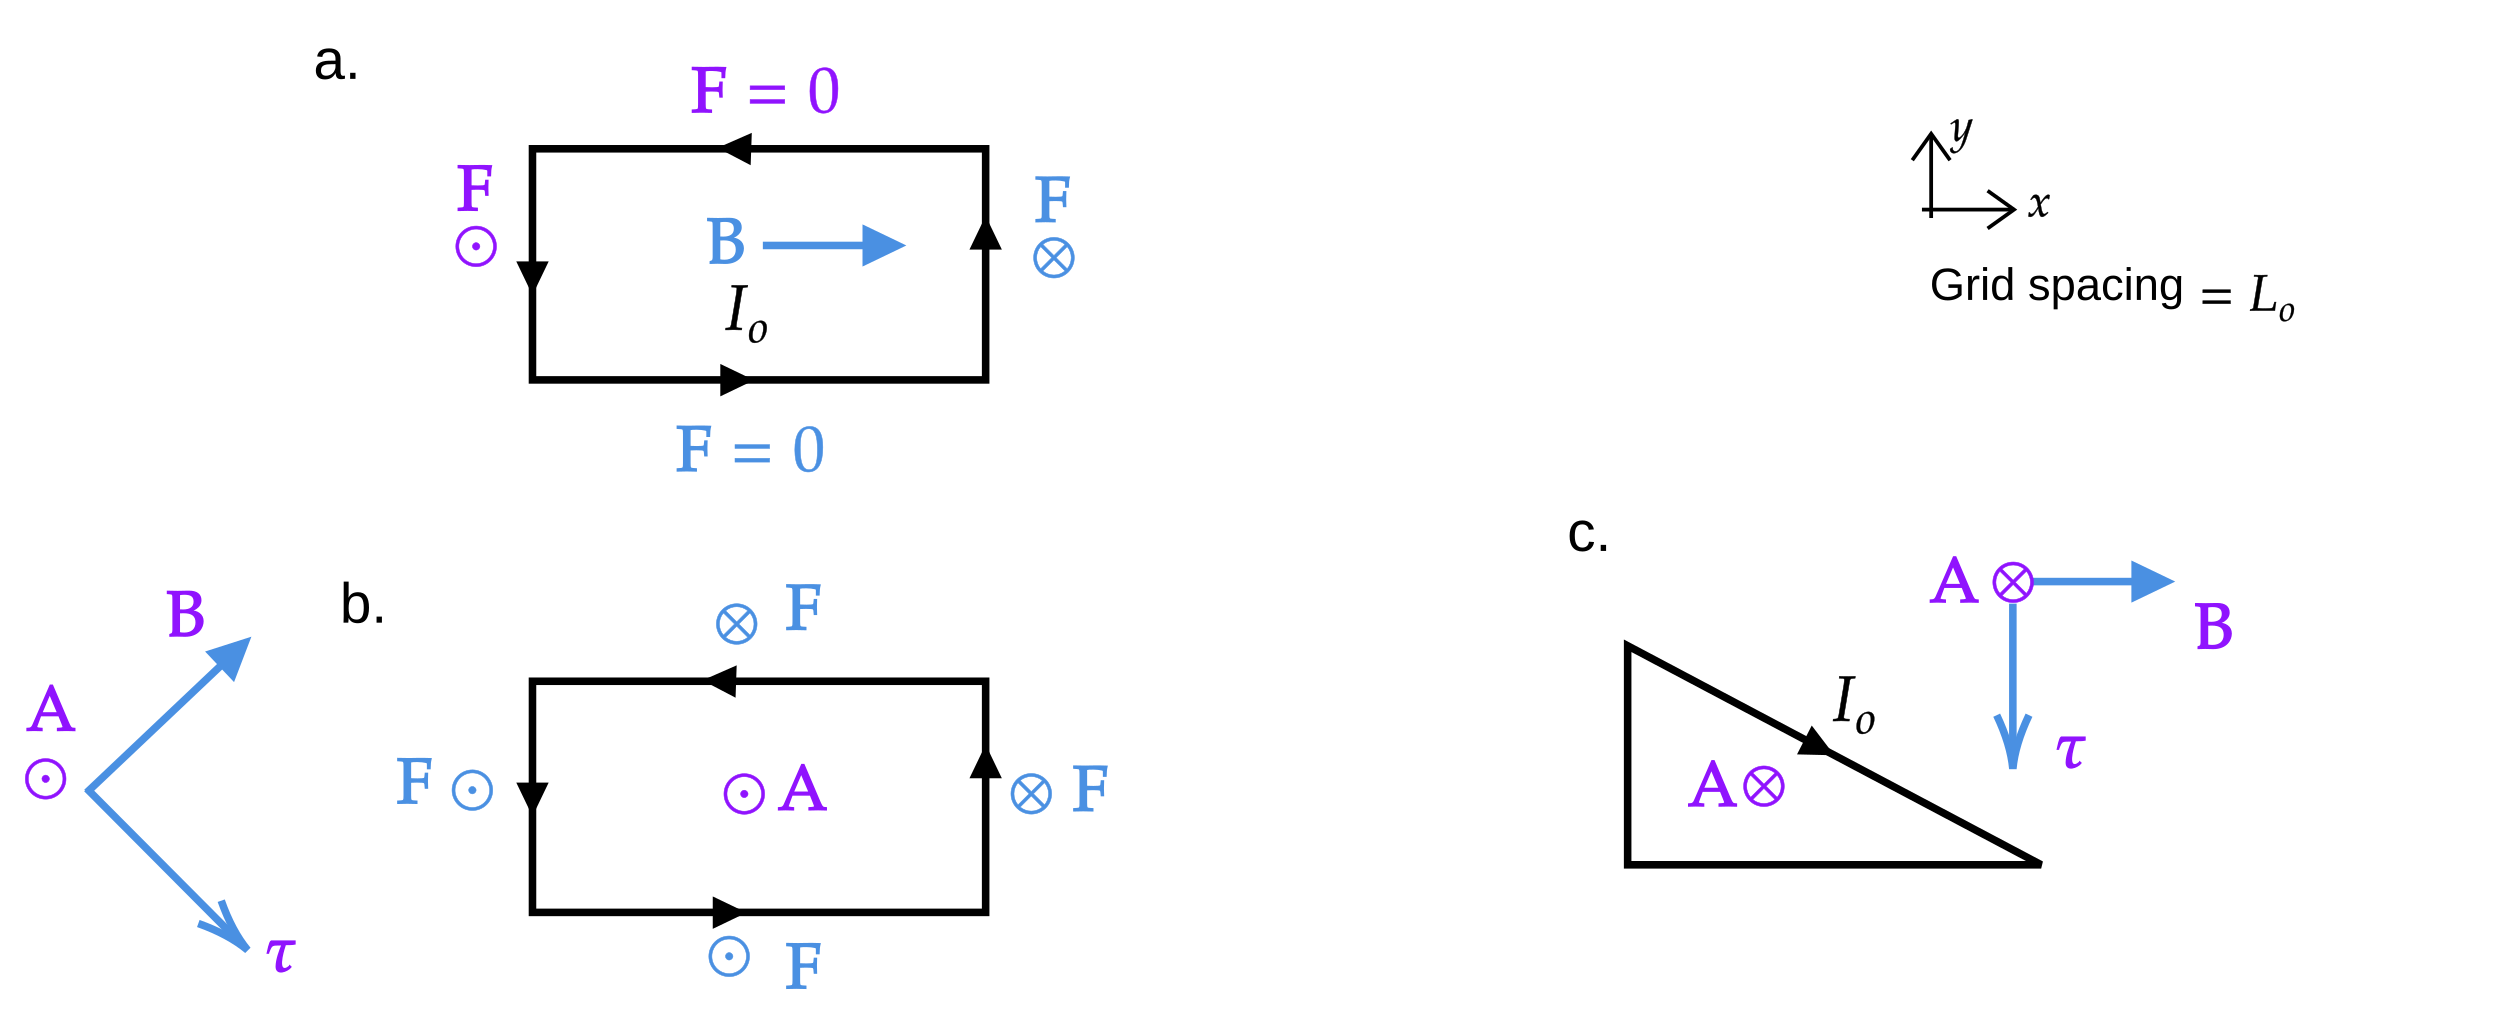
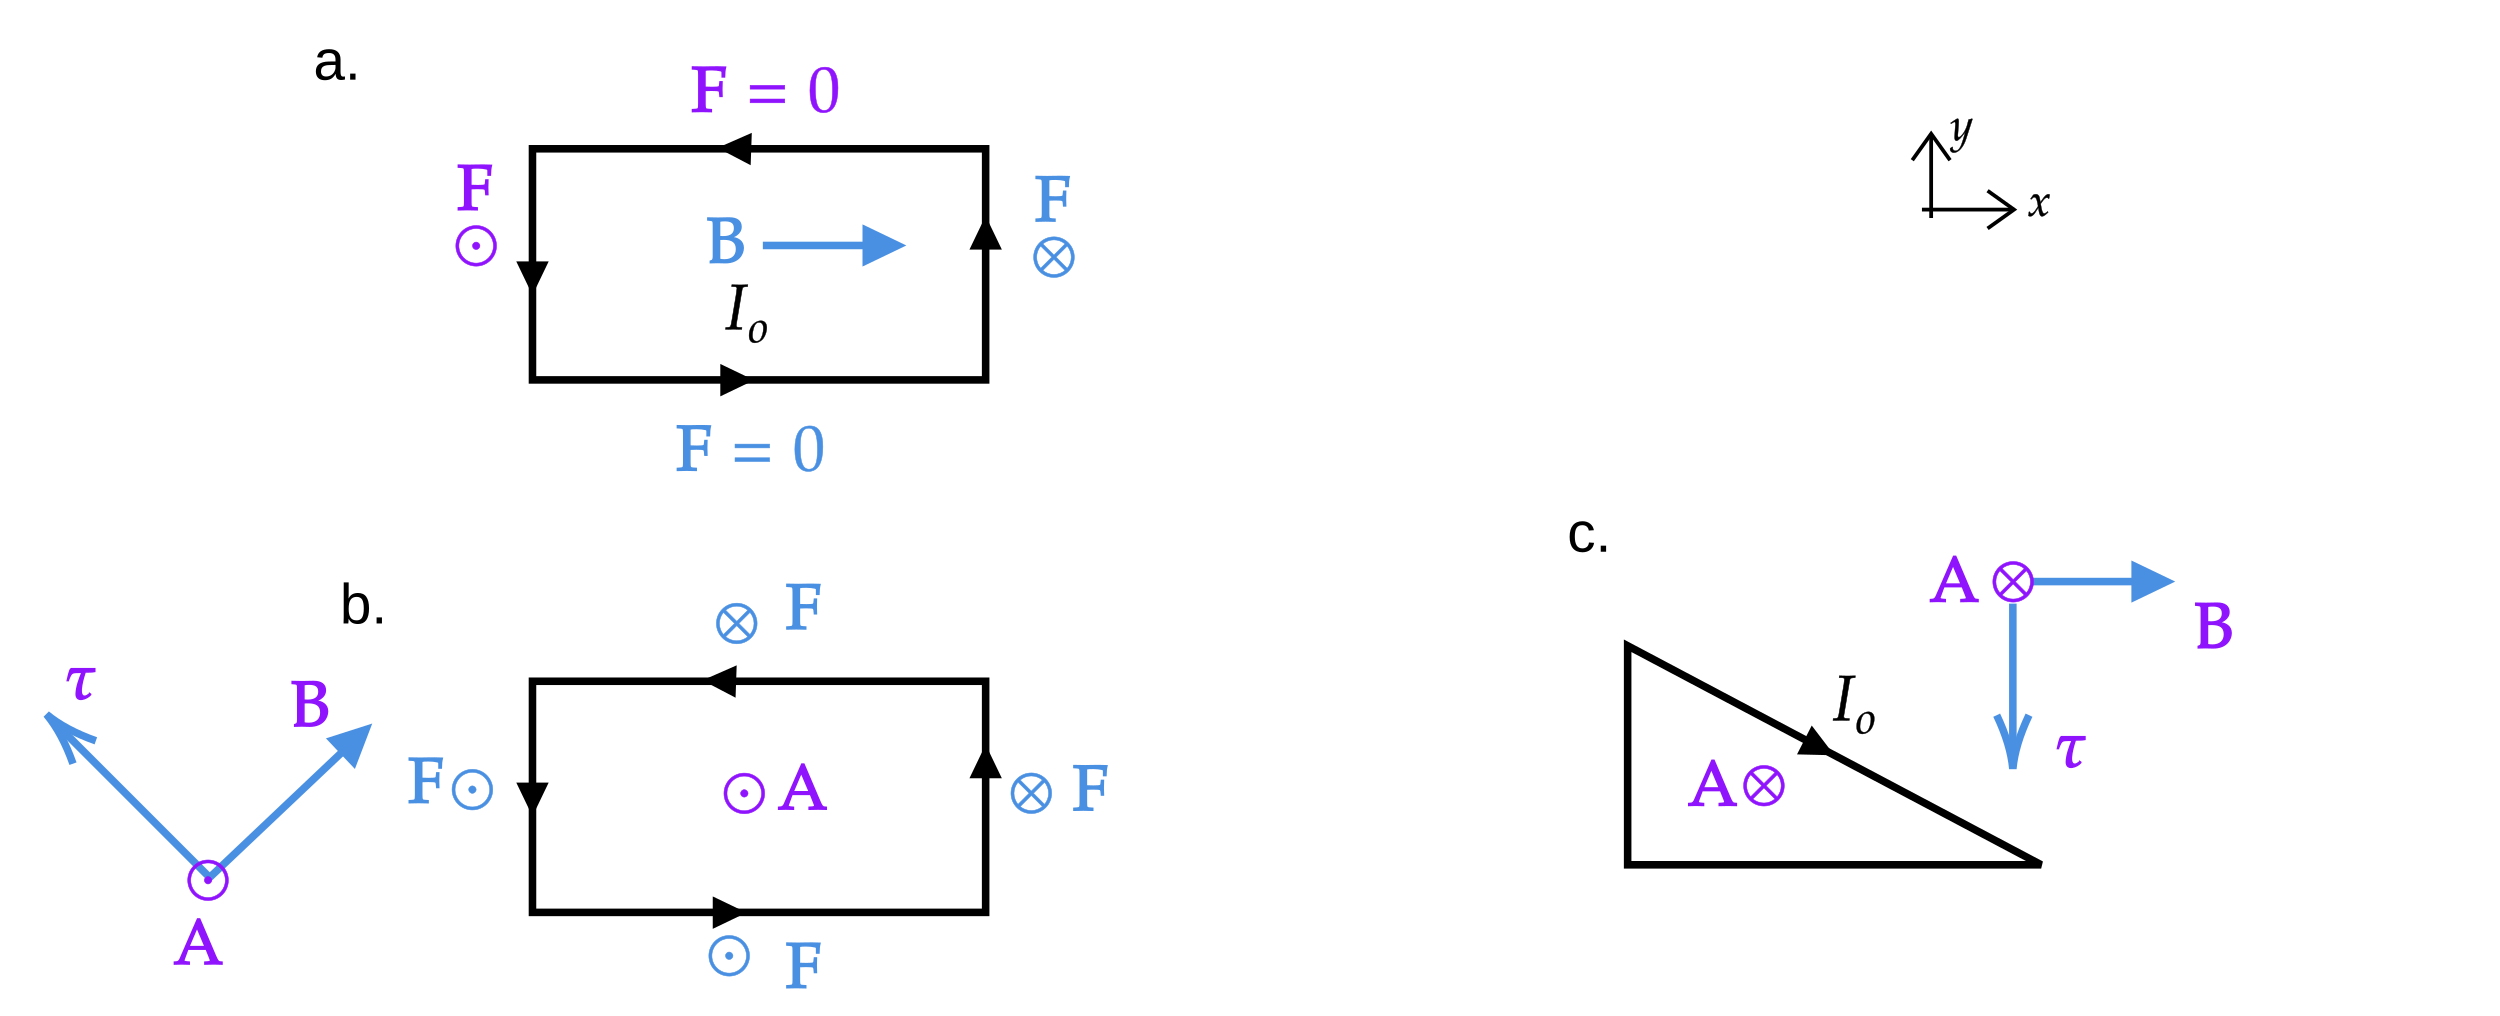
- <svg xmlns="http://www.w3.org/2000/svg" x="0" y="0" width="661.998" height="268.839" style="         width:661.998px;         height:268.839px;         background: transparent;         fill: none; ">
+ <svg xmlns="http://www.w3.org/2000/svg" x="0" y="0" width="662" height="268.844" style="         width:662px;         height:268.844px;         background: transparent;         fill: none; ">
  <svg class="role-diagram-draw-area">
    <g class="shapes-region" style="stroke: black; fill: none;">
      <g class="composite-shape">
        <path class="real" d=" M141,39.4 L261,39.4 L261,100.6 L141,100.6 Z" style="stroke-width: 2; stroke: rgb(0, 0, 0); fill: none; fill-opacity: 1;" />
      </g>
      <g class="arrow-line">
        <path class="connection real" stroke-dasharray="" d="  M193.67,100.67 L196.67,100.67" style="stroke: rgb(0, 0, 0); stroke-width: 1; fill: none; fill-opacity: 1;" />
        <g stroke="none" fill="#000" transform="matrix(-1,1.2246467991473532e-16,-1.2246467991473532e-16,-1,199.6667,100.6667)" style="stroke: none; fill: rgb(0, 0, 0); stroke-width: 1;">
          <path d=" M8.93,-4.29 L0,0 L8.93,4.29 Z" />
        </g>
      </g>
      <g class="composite-shape axis2d" style="stroke-width: 1; stroke: rgb(0, 0, 0);">
        <path class="real" d=" M508.93,55.5 L533.31,55.5 M511.37,35.42 L511.37,57.73" />
        <path d=" M526.31,50.5 L533.31,55.5 L526.31,60.5" />
        <path d=" M506.37,42.42 L511.37,35.42 L516.37,42.42" />
      </g>
      <g class="composite-shape">
        <path class="real" d=" M141,180.4 L261,180.4 L261,241.6 L141,241.6 Z" style="stroke-width: 2; stroke: rgb(0, 0, 0); fill: none; fill-opacity: 1;" />
      </g>
      <g class="grouped-shape">
        <g class="composite-shape">
          <path class="real" d=" M431,171 L540.5,229 L431,229 Z" style="stroke-width: 2; stroke: rgb(0, 0, 0); fill: none; fill-opacity: 1;" />
        </g>
        <g class="arrow-line">
          <path class="connection real" stroke-dasharray="" d="  M478.29,196.2 L483.08,198.64" style="stroke: rgb(0, 0, 0); stroke-width: 1; fill: none; fill-opacity: 1;" />
          <g stroke="none" fill="#000" transform="matrix(-0.8907687,-0.454457,0.454457,-0.8907687,485.75,200)" style="stroke: none; fill: rgb(0, 0, 0); stroke-width: 1;">
            <path d=" M8.93,-4.29 L0,0 L8.93,4.29 Z" />
          </g>
        </g>
      </g>
      <g class="arrow-line">
        <path class="connection real" stroke-dasharray="" d="  M191.67,241.67 L194.67,241.67" style="stroke: rgb(0, 0, 0); stroke-width: 1; fill: none; fill-opacity: 1;" />
        <g stroke="none" fill="#000" transform="matrix(-1,1.2246467991473532e-16,-1.2246467991473532e-16,-1,197.6667,241.6667)" style="stroke: none; fill: rgb(0, 0, 0); stroke-width: 1;">
          <path d=" M8.93,-4.29 L0,0 L8.93,4.29 Z" />
        </g>
      </g>
      <g class="arrow-line">
        <path class="connection real" stroke-dasharray="" d="  M202,65 L236,65" style="stroke: rgb(74, 144, 226); stroke-opacity: 1; stroke-width: 2; fill: none; fill-opacity: 1;" />
        <g stroke="none" fill="rgb(74,144,226)" fill-opacity="1" transform="matrix(-1,1.2246467991473532e-16,-1.2246467991473532e-16,-1,240,65)" style="stroke: none; fill: rgb(74, 144, 226); stroke-width: 2;">
          <path d=" M11.61,-5.58 L0,0 L11.61,5.58 Z" />
        </g>
      </g>
      <g class="arrow-line">
        <path class="connection real" stroke-dasharray="" d="  M261,80.16 L261,60.16" style="stroke: rgb(0, 0, 0); stroke-width: 1; fill: none; fill-opacity: 1;" />
        <g stroke="none" fill="#000" transform="matrix(3.061616997868383e-16,1,-1,3.061616997868383e-16,261,57.15625)" style="stroke: none; fill: rgb(0, 0, 0); stroke-width: 1;">
          <path d=" M8.93,-4.29 L0,0 L8.93,4.29 Z" />
        </g>
      </g>
      <g class="arrow-line">
        <path class="connection real" stroke-dasharray="" d="  M141,58.4 L141,75.16" style="stroke: rgb(0, 0, 0); stroke-width: 1; fill: none; fill-opacity: 1;" />
        <g stroke="none" fill="#000" transform="matrix(-1.8369701987210297e-16,-1,1,-1.8369701987210297e-16,141,78.15625)" style="stroke: none; fill: rgb(0, 0, 0); stroke-width: 1;">
          <path d=" M8.93,-4.29 L0,0 L8.93,4.29 Z" />
        </g>
      </g>
      <g class="arrow-line">
-         <path class="connection real" stroke-dasharray="" d="  M23,209.84 L63.67,171.34" style="stroke: rgb(74, 144, 226); stroke-opacity: 1; stroke-width: 2; fill: none; fill-opacity: 1;" />
-         <g stroke="none" fill="rgb(74,144,226)" fill-opacity="1" transform="matrix(-0.7262148,0.6874679,-0.6874679,-0.7262148,66.57143,168.5893)" style="stroke: none; fill: rgb(74, 144, 226); stroke-width: 2;">
+         <path class="connection real" stroke-dasharray="" d="  M55,232.84 L95.67,194.34" style="stroke: rgb(74, 144, 226); stroke-opacity: 1; stroke-width: 2; fill: none; fill-opacity: 1;" />
+         <g stroke="none" fill="rgb(74,144,226)" fill-opacity="1" transform="matrix(-0.7262148,0.6874679,-0.6874679,-0.7262148,98.57143,191.5893)" style="stroke: none; fill: rgb(74, 144, 226); stroke-width: 2;">
          <path d=" M11.61,-5.58 L0,0 L11.61,5.58 Z" />
        </g>
      </g>
      <g class="arrow-line">
        <path class="connection real" stroke-dasharray="" d="  M204.67,39.67 L193,39.26" style="stroke: rgb(0, 0, 0); stroke-width: 1; fill: none; fill-opacity: 1;" />
        <g stroke="none" fill="#000" transform="matrix(0.9993969,0.03472507,-0.03472507,0.9993969,190,39.15625)" style="stroke: none; fill: rgb(0, 0, 0); stroke-width: 1;">
          <path d=" M8.93,-4.29 L0,0 L8.93,4.29 Z" />
        </g>
      </g>
      <g class="arrow-line">
        <path class="connection real" stroke-dasharray="" d="  M200.67,180.67 L189,180.26" style="stroke: rgb(0, 0, 0); stroke-width: 1; fill: none; fill-opacity: 1;" />
        <g stroke="none" fill="#000" transform="matrix(0.9993969,0.03472507,-0.03472507,0.9993969,186,180.1562)" style="stroke: none; fill: rgb(0, 0, 0); stroke-width: 1;">
          <path d=" M8.93,-4.29 L0,0 L8.93,4.29 Z" />
        </g>
      </g>
      <g class="arrow-line">
        <path class="connection real" stroke-dasharray="" d="  M141,196.4 L141,213.16" style="stroke: rgb(0, 0, 0); stroke-width: 1; fill: none; fill-opacity: 1;" />
        <g stroke="none" fill="#000" transform="matrix(-1.8369701987210297e-16,-1,1,-1.8369701987210297e-16,141,216.1562)" style="stroke: none; fill: rgb(0, 0, 0); stroke-width: 1;">
          <path d=" M8.93,-4.29 L0,0 L8.93,4.29 Z" />
        </g>
      </g>
      <g class="arrow-line">
        <path class="connection real" stroke-dasharray="" d="  M261,220.16 L261,200.16" style="stroke: rgb(0, 0, 0); stroke-width: 1; fill: none; fill-opacity: 1;" />
        <g stroke="none" fill="#000" transform="matrix(3.061616997868383e-16,1,-1,3.061616997868383e-16,261,197.1562)" style="stroke: none; fill: rgb(0, 0, 0); stroke-width: 1;">
          <path d=" M8.93,-4.29 L0,0 L8.93,4.29 Z" />
        </g>
      </g>
      <g class="arrow-line">
-         <path class="connection real" stroke-dasharray="" d="  M23,208.84 L63.45,249.46" style="stroke: rgb(74, 144, 226); stroke-opacity: 1; stroke-width: 2; fill: none; fill-opacity: 1;" />
-         <g stroke="rgb(74,144,226)" stroke-opacity="1" transform="matrix(-0.7056243,-0.7085862,0.7085862,-0.7056243,65.57143,251.5893)" style="stroke: rgb(74, 144, 226); stroke-width: 2;">
+         <path class="connection real" stroke-dasharray="" d="  M55,231.84 L14.43,191.27" style="stroke: rgb(74, 144, 226); stroke-opacity: 1; stroke-width: 2; fill: none; fill-opacity: 1;" />
+         <g stroke="rgb(74,144,226)" stroke-opacity="1" transform="matrix(0.7071068,0.7071068,-0.7071068,0.7071068,12.30692,189.1484)" style="stroke: rgb(74, 144, 226); stroke-width: 2;">
          <path d=" M14.21,-4.28 Q6.45,-0.59 0,0 Q6.45,0.59 14.21,4.28" />
        </g>
      </g>
      <g class="arrow-line">
        <path class="connection real" stroke-dasharray="" d="  M538,154 L572,154" style="stroke: rgb(74, 144, 226); stroke-opacity: 1; stroke-width: 2; fill: none; fill-opacity: 1;" />
        <g stroke="none" fill="rgb(74,144,226)" fill-opacity="1" transform="matrix(-1,1.2246467991473532e-16,-1.2246467991473532e-16,-1,576,154)" style="stroke: none; fill: rgb(74, 144, 226); stroke-width: 2;">
          <path d=" M11.61,-5.58 L0,0 L11.61,5.58 Z" />
        </g>
      </g>
      <g class="arrow-line">
        <path class="connection real" stroke-dasharray="" d="  M533,159.84 L533,200.59" style="stroke: rgb(74, 144, 226); stroke-opacity: 1; stroke-width: 2; fill: none; fill-opacity: 1;" />
        <g stroke="rgb(74,144,226)" stroke-opacity="1" transform="matrix(-1.8369701987210297e-16,-1,1,-1.8369701987210297e-16,533,203.5893)" style="stroke: rgb(74, 144, 226); stroke-width: 2;">
          <path d=" M14.21,-4.28 Q6.45,-0.59 0,0 Q6.45,0.59 14.21,4.28" />
        </g>
      </g>
      <g />
    </g>
    <g />
    <g />
    <g />
  </svg>
-   <svg width="660" height="266.842" style="width:660px;height:266.842px;font-family:Asana-Math, Asana;background:transparent;">
-     <g>
-       <g>
-         <g>
-           <g transform="matrix(1,0,0,1,191.9922,87.30692)">
+   <svg width="660" height="266.844" style="width:660px;height:266.844px;font-family:Asana-Math, Asana;background:transparent;">
+     <g>
+       <g>
+         <g>
+           <g transform="matrix(1,0,0,1,192,87.16406)">
            <path transform="matrix(0.017,0,0,-0.017,0,0)" d="M103 664L150 662C174 661 185 653 185 636C185 629 179 576 176 559L104 125C89 36 86 31 46 28L10 25L7 -3L39 -3L133 0L227 -3L259 -3L262 25L210 28C184 30 174 37 174 57C174 63 175 74 176 78L265 613C272 652 277 657 316 661L351 664L354 692L248 689C231 689 213 689 170 690L106 692Z" stroke="rgb(0,0,0)" stroke-opacity="1" stroke-width="8" fill="rgb(0,0,0)" fill-opacity="1" />
          </g>
        </g>
        <g>
          <g>
            <g>
              <g>
-                 <g transform="matrix(1,0,0,1,198.1473,90.66675)">
+                 <g transform="matrix(1,0,0,1,198.1562,90.66563)">
                  <path transform="matrix(0.0119,0,0,-0.0119,0,0)" d="M17 152C17 46 62 -11 145 -11C200 -11 260 15 305 57C367 116 411 230 411 331C411 425 361 482 278 482C174 482 17 382 17 152ZM241 444C302 444 335 399 335 315C335 219 304 113 260 60C242 39 216 27 185 27C127 27 93 72 93 151C93 264 132 387 181 427C194 438 217 444 241 444Z" stroke="rgb(0,0,0)" stroke-opacity="1" stroke-width="8" fill="rgb(0,0,0)" fill-opacity="1" />
                </g>
              </g>
            </g>
          </g>
        </g>
      </g>
    </g>
    <g>
      <g>
        <g>
-           <text x="82.997" y="10.982" style="white-space:pre;stroke:none;fill:rgb(0,0,0);fill-opacity:1;font-size:15px;font-family:Arial, Helvetica, sans-serif;font-weight:400;font-style:normal;dominant-baseline:text-before-edge;text-decoration:none solid rgb(0, 0, 0);">a.</text>
-         </g>
-       </g>
-     </g>
-     <g>
-       <g>
-         <g>
-           <text x="89.994" y="154.983" style="white-space:pre;stroke:none;fill:rgb(0,0,0);fill-opacity:1;font-size:15px;font-family:Arial, Helvetica, sans-serif;font-weight:400;font-style:normal;dominant-baseline:text-before-edge;text-decoration:none solid rgb(0, 0, 0);">b.</text>
-         </g>
-       </g>
-     </g>
-     <g>
-       <g>
-         <g>
-           <text x="414.994" y="135.982" style="white-space:pre;stroke:none;fill:rgb(0,0,0);fill-opacity:1;font-size:15px;font-family:Arial, Helvetica, sans-serif;font-weight:400;font-style:normal;dominant-baseline:text-before-edge;text-decoration:none solid rgb(0, 0, 0);">c.</text>
-         </g>
-       </g>
-     </g>
-     <g>
-       <g>
-         <g>
-           <g transform="matrix(1,0,0,1,537.0034,57.30738)">
+           <text x="83" y="11.195" style="white-space:pre;stroke:none;fill:rgb(0,0,0);fill-opacity:1;font-size:15px;font-family:Arial, Helvetica, sans-serif;font-weight:400;font-style:normal;dominant-baseline:text-before-edge;text-decoration:none solid rgb(0, 0, 0);">a.</text>
+         </g>
+       </g>
+     </g>
+     <g>
+       <g>
+         <g>
+           <text x="90" y="155.195" style="white-space:pre;stroke:none;fill:rgb(0,0,0);fill-opacity:1;font-size:15px;font-family:Arial, Helvetica, sans-serif;font-weight:400;font-style:normal;dominant-baseline:text-before-edge;text-decoration:none solid rgb(0, 0, 0);">b.</text>
+         </g>
+       </g>
+     </g>
+     <g>
+       <g>
+         <g>
+           <text x="415" y="136.195" style="white-space:pre;stroke:none;fill:rgb(0,0,0);fill-opacity:1;font-size:15px;font-family:Arial, Helvetica, sans-serif;font-weight:400;font-style:normal;dominant-baseline:text-before-edge;text-decoration:none solid rgb(0, 0, 0);">c.</text>
+         </g>
+       </g>
+     </g>
+     <g>
+       <g>
+         <g>
+           <g transform="matrix(1,0,0,1,537.0078,57.16562)">
            <path transform="matrix(0.0119,0,0,-0.0119,0,0)" d="M9 1C24 -7 40 -11 52 -11C85 -11 124 18 155 65L231 182L242 113C255 28 278 -11 314 -11C336 -11 368 6 400 35L449 79L440 98C404 68 379 53 363 53C348 53 335 63 325 83C316 102 305 139 300 168L282 269L317 318C364 383 391 406 422 406C438 406 450 398 455 383L469 387L484 472C472 479 463 482 454 482C414 482 374 446 312 354L275 299L269 347C257 446 230 482 171 482C145 482 123 474 114 461L56 378L73 368C103 402 123 416 142 416C175 416 197 375 214 277L225 215L185 153C142 86 108 54 80 54C65 54 54 58 52 63L41 91L21 88C21 53 13 27 9 1Z" stroke="rgb(0,0,0)" stroke-opacity="1" stroke-width="8" fill="rgb(0,0,0)" fill-opacity="1" />
          </g>
        </g>
      </g>
    </g>
    <g>
      <g>
        <g>
-           <g transform="matrix(1,0,0,1,516.4788,37.30179)">
+           <g transform="matrix(1,0,0,1,516.4766,37.15781)">
            <path transform="matrix(0.0119,0,0,-0.0119,0,0)" d="M-7 -180C-8 -187 -8 -193 -8 -198C-8 -241 29 -276 74 -276C180 -276 290 -152 349 33L490 473L479 482C450 471 427 465 405 463L370 331C358 284 323 211 290 162C255 111 206 67 184 67C172 67 163 90 164 115L180 322C182 353 184 391 184 419C184 464 177 482 160 482C147 482 133 475 85 442L3 386L14 368L64 398C69 401 80 410 89 410C103 410 111 391 111 358C111 357 111 351 110 343L93 100L92 60C92 18 110 -11 135 -11C172 -11 256 74 331 187L282 16C231 -161 181 -234 111 -234C76 -234 49 -207 49 -172C49 -167 50 -159 51 -150L41 -146Z" stroke="rgb(0,0,0)" stroke-opacity="1" stroke-width="8" fill="rgb(0,0,0)" fill-opacity="1" />
          </g>
        </g>
      </g>
    </g>
    <g>
      <g>
+         <g>
+           <g transform="matrix(1,0,0,1,485.2734,190.7188)">
+             <path transform="matrix(0.017,0,0,-0.017,0,0)" d="M103 664L150 662C174 661 185 653 185 636C185 629 179 576 176 559L104 125C89 36 86 31 46 28L10 25L7 -3L39 -3L133 0L227 -3L259 -3L262 25L210 28C184 30 174 37 174 57C174 63 175 74 176 78L265 613C272 652 277 657 316 661L351 664L354 692L248 689C231 689 213 689 170 690L106 692Z" stroke="rgb(0,0,0)" stroke-opacity="1" stroke-width="8" fill="rgb(0,0,0)" fill-opacity="1" />
+           </g>
+         </g>
        <g>
          <g>
            <g>
              <g>
-                 <text x="510.993" y="71.496" style="white-space:pre;stroke:none;fill:rgb(0,0,0);fill-opacity:1;font-size:12px;font-family:Arial, Helvetica, sans-serif;font-weight:400;font-style:normal;dominant-baseline:text-before-edge;text-decoration:none solid rgb(0, 0, 0);">Grid spacing</text>
-               </g>
-             </g>
-           </g>
-         </g>
-         <g>
-           <g transform="matrix(1,0,0,1,582.4219,82.2384)">
-             <path transform="matrix(0.0136,0,0,-0.0136,0,0)" d="M604 347L604 406L65 406L65 347ZM604 134L604 193L65 193L65 134Z" stroke="rgb(0,0,0)" stroke-opacity="1" stroke-width="8" fill="rgb(0,0,0)" fill-opacity="1" />
-           </g>
-         </g>
-         <g>
-           <g transform="matrix(1,0,0,1,595.5859,82.2384)">
-             <path transform="matrix(0.0136,0,0,-0.0136,0,0)" d="M349 664L352 692L238 689C222 689 204 689 161 690L97 692L94 664L141 662C165 661 176 653 176 635L81 55C77 37 65 30 21 23L16 -3L57 -2C88 -1 150 0 170 0C170 0 467 -1 467 -1C467 -1 500 0 500 0C499 25 510 103 523 165L492 165L475 103C466 71 457 54 448 49C435 44 371 39 304 39C255 39 228 40 162 46C165 64 256 605 256 613C263 651 270 658 307 661Z" stroke="rgb(0,0,0)" stroke-opacity="1" stroke-width="8" fill="rgb(0,0,0)" fill-opacity="1" />
-           </g>
-         </g>
-         <g>
-           <g>
-             <g>
-               <g>
-                 <g transform="matrix(1,0,0,1,603.5436,84.99995)">
-                   <path transform="matrix(0.00952,0,0,-0.00952,0,0)" d="M17 152C17 46 62 -11 145 -11C200 -11 260 15 305 57C367 116 411 230 411 331C411 425 361 482 278 482C174 482 17 382 17 152ZM241 444C302 444 335 399 335 315C335 219 304 113 260 60C242 39 216 27 185 27C127 27 93 72 93 151C93 264 132 387 181 427C194 438 217 444 241 444Z" stroke="rgb(0,0,0)" stroke-opacity="1" stroke-width="8" fill="rgb(0,0,0)" fill-opacity="1" />
-                 </g>
-               </g>
-             </g>
-           </g>
-         </g>
-       </g>
-     </g>
-     <g>
-       <g>
-         <g>
-           <g transform="matrix(1,0,0,1,485.2678,190.8672)">
-             <path transform="matrix(0.017,0,0,-0.017,0,0)" d="M103 664L150 662C174 661 185 653 185 636C185 629 179 576 176 559L104 125C89 36 86 31 46 28L10 25L7 -3L39 -3L133 0L227 -3L259 -3L262 25L210 28C184 30 174 37 174 57C174 63 175 74 176 78L265 613C272 652 277 657 316 661L351 664L354 692L248 689C231 689 213 689 170 690L106 692Z" stroke="rgb(0,0,0)" stroke-opacity="1" stroke-width="8" fill="rgb(0,0,0)" fill-opacity="1" />
-           </g>
-         </g>
-         <g>
-           <g>
-             <g>
-               <g>
-                 <g transform="matrix(1,0,0,1,491.423,194.227)">
+                 <g transform="matrix(1,0,0,1,491.4297,194.2203)">
                  <path transform="matrix(0.0119,0,0,-0.0119,0,0)" d="M17 152C17 46 62 -11 145 -11C200 -11 260 15 305 57C367 116 411 230 411 331C411 425 361 482 278 482C174 482 17 382 17 152ZM241 444C302 444 335 399 335 315C335 219 304 113 260 60C242 39 216 27 185 27C127 27 93 72 93 151C93 264 132 387 181 427C194 438 217 444 241 444Z" stroke="rgb(0,0,0)" stroke-opacity="1" stroke-width="8" fill="rgb(0,0,0)" fill-opacity="1" />
                </g>
              </g>
            </g>
          </g>
        </g>
      </g>
    </g>
    <g>
      <g>
        <g>
-           <g transform="matrix(1,0,0,1,186.9922,69.6395)">
+           <g transform="matrix(1,0,0,1,187,69.5)">
            <path transform="matrix(0.017,0,0,-0.017,0,0)" d="M298 -3C508 -3 576 134 576 228C576 279 556 320 518 347C480 375 446 384 369 390C418 400 441 409 469 428C517 461 542 504 542 556C542 644 479 692 363 692L338 692C199 689 199 689 184 689C165 689 165 689 26 692L26 662L62 659C109 655 113 648 113 569L113 95C113 58 105 36 91 30L65 20L65 -3C134 -1 155 0 174 0C199 0 261 -3 298 -3ZM208 362C247 364 256 364 275 364C410 364 473 315 473 208C473 102 404 39 285 39C256 39 233 41 208 47ZM208 644C234 650 257 652 289 652C396 652 443 616 443 533C443 446 383 399 269 399C252 399 239 399 208 401Z" stroke="rgb(74,144,226)" stroke-opacity="1" stroke-width="24" fill="rgb(74,144,226)" fill-opacity="1" />
          </g>
        </g>
      </g>
    </g>
    <g>
      <g>
        <g>
-           <g transform="matrix(1,0,0,1,178.9955,124.6395)">
-             <path transform="matrix(0.017,0,0,-0.017,0,0)" d="M216 327C244 329 274 330 319 330C393 330 420 327 438 318L446 293L451 234L481 234C478 327 478 327 478 345C478 361 478 361 481 461L451 461L446 409C445 400 442 391 438 383C420 375 392 372 326 372C284 372 250 373 216 375L216 642C246 649 264 650 323 650C371 650 427 644 458 636C482 630 485 625 485 602L485 537L520 537C520 597 525 645 536 689C487 691 457 692 414 692L307 691C258 689 223 689 198 689C169 689 169 689 22 692L22 662L70 659C116 656 121 648 121 569L121 120C121 41 116 33 70 30L22 27L22 -3C81 -1 116 0 168 0C220 0 256 -1 315 -3L315 27L267 30C221 33 216 41 216 120Z" stroke="rgb(74,144,226)" stroke-opacity="1" stroke-width="24" fill="rgb(74,144,226)" fill-opacity="1" />
-           </g>
-         </g>
-         <g>
-           <g transform="matrix(1,0,0,1,193.5268,124.6395)">
+           <g transform="matrix(1,0,0,1,179,124.5)">
+             <path transform="matrix(0.017,0,0,-0.017,0,0)" d="M216 327C244 329 274 330 319 330C393 330 420 327 438 318L446 293L451 234L481 234C478 327 478 327 478 345C478 361 478 361 481 461L451 461L446 409C445 400 442 391 438 383C420 375 392 372 326 372C284 372 250 373 216 375L216 642C246 649 264 650 323 650C371 650 427 644 458 636C482 630 485 625 485 602L485 537L520 537C520 597 525 645 536 689C487 691 457 692 414 692L307 691C258 689 223 689 198 689C169 689 169 689 22 692L22 662L70 659C116 656 121 648 121 569L121 120C121 41 116 33 70 30L22 27L22 -3C81 -1 116 0 168 0C220 0 256 -1 315 -3L315 27L267 30C221 33 216 41 216 120Z" stroke="rgb(74,144,226)" stroke-opacity="1" stroke-width="24" fill="rgb(74,144,226)" fill-opacity="1" />
+           </g>
+         </g>
+         <g>
+           <g transform="matrix(1,0,0,1,193.5312,124.5)">
            <path transform="matrix(0.017,0,0,-0.017,0,0)" d="M604 347L604 406L65 406L65 347ZM604 134L604 193L65 193L65 134Z" stroke="rgb(74,144,226)" stroke-opacity="1" stroke-width="8" fill="rgb(74,144,226)" fill-opacity="1" />
          </g>
        </g>
        <g>
-           <g transform="matrix(1,0,0,1,209.9777,124.6395)">
+           <g transform="matrix(1,0,0,1,209.9844,124.5)">
            <path transform="matrix(0.017,0,0,-0.017,0,0)" d="M263 689C108 689 29 566 29 324C29 207 50 106 85 57C120 8 176 -20 238 -20C389 -20 465 110 465 366C465 585 400 689 263 689ZM245 654C342 654 381 556 381 316C381 103 343 15 251 15C154 15 113 116 113 360C113 571 150 654 245 654Z" stroke="rgb(74,144,226)" stroke-opacity="1" stroke-width="8" fill="rgb(74,144,226)" fill-opacity="1" />
          </g>
        </g>
      </g>
    </g>
    <g>
      <g>
        <g>
-           <g transform="matrix(1,0,0,1,182.9966,29.63953)">
+           <g transform="matrix(1,0,0,1,183,29.5)">
            <path transform="matrix(0.017,0,0,-0.017,0,0)" d="M216 327C244 329 274 330 319 330C393 330 420 327 438 318L446 293L451 234L481 234C478 327 478 327 478 345C478 361 478 361 481 461L451 461L446 409C445 400 442 391 438 383C420 375 392 372 326 372C284 372 250 373 216 375L216 642C246 649 264 650 323 650C371 650 427 644 458 636C482 630 485 625 485 602L485 537L520 537C520 597 525 645 536 689C487 691 457 692 414 692L307 691C258 689 223 689 198 689C169 689 169 689 22 692L22 662L70 659C116 656 121 648 121 569L121 120C121 41 116 33 70 30L22 27L22 -3C81 -1 116 0 168 0C220 0 256 -1 315 -3L315 27L267 30C221 33 216 41 216 120Z" stroke="rgb(144,19,254)" stroke-opacity="1" stroke-width="24" fill="rgb(144,19,254)" fill-opacity="1" />
          </g>
        </g>
        <g>
-           <g transform="matrix(1,0,0,1,197.5279,29.63953)">
+           <g transform="matrix(1,0,0,1,197.5312,29.5)">
            <path transform="matrix(0.017,0,0,-0.017,0,0)" d="M604 347L604 406L65 406L65 347ZM604 134L604 193L65 193L65 134Z" stroke="rgb(144,19,254)" stroke-opacity="1" stroke-width="8" fill="rgb(144,19,254)" fill-opacity="1" />
          </g>
        </g>
        <g>
-           <g transform="matrix(1,0,0,1,213.9788,29.63953)">
+           <g transform="matrix(1,0,0,1,213.9844,29.5)">
            <path transform="matrix(0.017,0,0,-0.017,0,0)" d="M263 689C108 689 29 566 29 324C29 207 50 106 85 57C120 8 176 -20 238 -20C389 -20 465 110 465 366C465 585 400 689 263 689ZM245 654C342 654 381 556 381 316C381 103 343 15 251 15C154 15 113 116 113 360C113 571 150 654 245 654Z" stroke="rgb(144,19,254)" stroke-opacity="1" stroke-width="8" fill="rgb(144,19,254)" fill-opacity="1" />
          </g>
        </g>
      </g>
    </g>
    <g>
      <g>
        <g>
-           <g transform="matrix(1,0,0,1,273.3929,72.83707)">
+           <g transform="matrix(1,0,0,1,273.3984,72.69531)">
            <path transform="matrix(0.017,0,0,-0.017,0,0)" d="M652 271C652 445 509 587 335 587C160 587 18 445 18 271C18 96 160 -46 335 -46C509 -46 652 96 652 271ZM507 477L335 304L162 477C208 516 269 540 335 540C400 540 460 516 507 477ZM604 271C604 205 580 144 541 98L368 271L541 443C580 397 604 336 604 271ZM301 271L128 98C89 144 65 205 65 271C65 336 89 397 128 443ZM507 64C460 25 400 1 335 1C269 1 208 25 162 64L335 237Z" stroke="rgb(74,144,226)" stroke-opacity="1" stroke-width="8" fill="rgb(74,144,226)" fill-opacity="1" />
          </g>
        </g>
      </g>
    </g>
    <g>
      <g>
        <g>
-           <g transform="matrix(1,0,0,1,120.3906,69.84042)">
+           <g transform="matrix(1,0,0,1,120.3984,69.69531)">
            <path transform="matrix(0.017,0,0,-0.017,0,0)" d="M652 271C652 445 509 587 335 587C160 587 18 445 18 271C18 96 160 -46 335 -46C509 -46 652 96 652 271ZM604 271C604 122 482 1 335 1C186 1 65 122 65 271C65 419 186 540 335 540C482 540 604 419 604 271ZM393 271C393 301 365 329 334 329C304 329 277 301 277 271C277 241 303 213 334 213C366 213 393 241 393 271Z" stroke="rgb(144,19,254)" stroke-opacity="1" stroke-width="8" fill="rgb(144,19,254)" fill-opacity="1" />
          </g>
        </g>
      </g>
    </g>
    <g>
      <g>
        <g>
-           <g transform="matrix(1,0,0,1,273.9955,58.64066)">
-             <path transform="matrix(0.017,0,0,-0.017,0,0)" d="M216 327C244 329 274 330 319 330C393 330 420 327 438 318L446 293L451 234L481 234C478 327 478 327 478 345C478 361 478 361 481 461L451 461L446 409C445 400 442 391 438 383C420 375 392 372 326 372C284 372 250 373 216 375L216 642C246 649 264 650 323 650C371 650 427 644 458 636C482 630 485 625 485 602L485 537L520 537C520 597 525 645 536 689C487 691 457 692 414 692L307 691C258 689 223 689 198 689C169 689 169 689 22 692L22 662L70 659C116 656 121 648 121 569L121 120C121 41 116 33 70 30L22 27L22 -3C81 -1 116 0 168 0C220 0 256 -1 315 -3L315 27L267 30C221 33 216 41 216 120Z" stroke="rgb(74,144,226)" stroke-opacity="1" stroke-width="24" fill="rgb(74,144,226)" fill-opacity="1" />
-           </g>
-         </g>
-       </g>
-     </g>
-     <g>
-       <g>
-         <g>
-           <g transform="matrix(1,0,0,1,120.9933,55.6384)">
+           <g transform="matrix(1,0,0,1,274,58.5)">
+             <path transform="matrix(0.017,0,0,-0.017,0,0)" d="M216 327C244 329 274 330 319 330C393 330 420 327 438 318L446 293L451 234L481 234C478 327 478 327 478 345C478 361 478 361 481 461L451 461L446 409C445 400 442 391 438 383C420 375 392 372 326 372C284 372 250 373 216 375L216 642C246 649 264 650 323 650C371 650 427 644 458 636C482 630 485 625 485 602L485 537L520 537C520 597 525 645 536 689C487 691 457 692 414 692L307 691C258 689 223 689 198 689C169 689 169 689 22 692L22 662L70 659C116 656 121 648 121 569L121 120C121 41 116 33 70 30L22 27L22 -3C81 -1 116 0 168 0C220 0 256 -1 315 -3L315 27L267 30C221 33 216 41 216 120Z" stroke="rgb(74,144,226)" stroke-opacity="1" stroke-width="24" fill="rgb(74,144,226)" fill-opacity="1" />
+           </g>
+         </g>
+       </g>
+     </g>
+     <g>
+       <g>
+         <g>
+           <g transform="matrix(1,0,0,1,121,55.5)">
            <path transform="matrix(0.017,0,0,-0.017,0,0)" d="M216 327C244 329 274 330 319 330C393 330 420 327 438 318L446 293L451 234L481 234C478 327 478 327 478 345C478 361 478 361 481 461L451 461L446 409C445 400 442 391 438 383C420 375 392 372 326 372C284 372 250 373 216 375L216 642C246 649 264 650 323 650C371 650 427 644 458 636C482 630 485 625 485 602L485 537L520 537C520 597 525 645 536 689C487 691 457 692 414 692L307 691C258 689 223 689 198 689C169 689 169 689 22 692L22 662L70 659C116 656 121 648 121 569L121 120C121 41 116 33 70 30L22 27L22 -3C81 -1 116 0 168 0C220 0 256 -1 315 -3L315 27L267 30C221 33 216 41 216 120Z" stroke="rgb(144,19,254)" stroke-opacity="1" stroke-width="24" fill="rgb(144,19,254)" fill-opacity="1" />
          </g>
        </g>
      </g>
    </g>
    <g>
      <g>
        <g>
-           <g transform="matrix(1,0,0,1,43.92859,168.3728)">
+           <g transform="matrix(1,0,0,1,76.92969,192.2344)">
            <path transform="matrix(0.017,0,0,-0.017,0,0)" d="M298 -3C508 -3 576 134 576 228C576 279 556 320 518 347C480 375 446 384 369 390C418 400 441 409 469 428C517 461 542 504 542 556C542 644 479 692 363 692L338 692C199 689 199 689 184 689C165 689 165 689 26 692L26 662L62 659C109 655 113 648 113 569L113 95C113 58 105 36 91 30L65 20L65 -3C134 -1 155 0 174 0C199 0 261 -3 298 -3ZM208 362C247 364 256 364 275 364C410 364 473 315 473 208C473 102 404 39 285 39C256 39 233 41 208 47ZM208 644C234 650 257 652 289 652C396 652 443 616 443 533C443 446 383 399 269 399C252 399 239 399 208 401Z" stroke="rgb(144,19,254)" stroke-opacity="1" stroke-width="24" fill="rgb(144,19,254)" fill-opacity="1" />
          </g>
        </g>
      </g>
    </g>
    <g>
      <g>
        <g>
-           <g transform="matrix(1,0,0,1,187.394,257.8371)">
+           <g transform="matrix(1,0,0,1,187.3984,257.6953)">
            <path transform="matrix(0.017,0,0,-0.017,0,0)" d="M652 271C652 445 509 587 335 587C160 587 18 445 18 271C18 96 160 -46 335 -46C509 -46 652 96 652 271ZM604 271C604 122 482 1 335 1C186 1 65 122 65 271C65 419 186 540 335 540C482 540 604 419 604 271ZM393 271C393 301 365 329 334 329C304 329 277 301 277 271C277 241 303 213 334 213C366 213 393 241 393 271Z" stroke="rgb(74,144,226)" stroke-opacity="1" stroke-width="8" fill="rgb(74,144,226)" fill-opacity="1" />
          </g>
        </g>
      </g>
    </g>
    <g>
      <g>
        <g>
-           <g transform="matrix(1,0,0,1,189.3917,169.8404)">
+           <g transform="matrix(1,0,0,1,189.3984,169.6953)">
            <path transform="matrix(0.017,0,0,-0.017,0,0)" d="M652 271C652 445 509 587 335 587C160 587 18 445 18 271C18 96 160 -46 335 -46C509 -46 652 96 652 271ZM507 477L335 304L162 477C208 516 269 540 335 540C400 540 460 516 507 477ZM604 271C604 205 580 144 541 98L368 271L541 443C580 397 604 336 604 271ZM301 271L128 98C89 144 65 205 65 271C65 336 89 397 128 443ZM507 64C460 25 400 1 335 1C269 1 208 25 162 64L335 237Z" stroke="rgb(74,144,226)" stroke-opacity="1" stroke-width="8" fill="rgb(74,144,226)" fill-opacity="1" />
          </g>
        </g>
      </g>
    </g>
    <g>
      <g>
        <g>
-           <g transform="matrix(1,0,0,1,267.394,214.7957)">
+           <g transform="matrix(1,0,0,1,267.3984,214.6562)">
            <path transform="matrix(0.017,0,0,-0.017,0,0)" d="M652 271C652 445 509 587 335 587C160 587 18 445 18 271C18 96 160 -46 335 -46C509 -46 652 96 652 271ZM507 477L335 304L162 477C208 516 269 540 335 540C400 540 460 516 507 477ZM604 271C604 205 580 144 541 98L368 271L541 443C580 397 604 336 604 271ZM301 271L128 98C89 144 65 205 65 271C65 336 89 397 128 443ZM507 64C460 25 400 1 335 1C269 1 208 25 162 64L335 237Z" stroke="rgb(74,144,226)" stroke-opacity="1" stroke-width="8" fill="rgb(74,144,226)" fill-opacity="1" />
          </g>
        </g>
      </g>
    </g>
    <g>
      <g>
        <g>
-           <g transform="matrix(1,0,0,1,119.3917,213.8415)">
+           <g transform="matrix(1,0,0,1,119.3984,213.6953)">
            <path transform="matrix(0.017,0,0,-0.017,0,0)" d="M652 271C652 445 509 587 335 587C160 587 18 445 18 271C18 96 160 -46 335 -46C509 -46 652 96 652 271ZM604 271C604 122 482 1 335 1C186 1 65 122 65 271C65 419 186 540 335 540C482 540 604 419 604 271ZM393 271C393 301 365 329 334 329C304 329 277 301 277 271C277 241 303 213 334 213C366 213 393 241 393 271Z" stroke="rgb(74,144,226)" stroke-opacity="1" stroke-width="8" fill="rgb(74,144,226)" fill-opacity="1" />
          </g>
        </g>
      </g>
    </g>
    <g>
      <g>
        <g>
-           <g transform="matrix(1,0,0,1,6.395081,210.8393)">
+           <g transform="matrix(1,0,0,1,49.39844,237.6953)">
            <path transform="matrix(0.017,0,0,-0.017,0,0)" d="M652 271C652 445 509 587 335 587C160 587 18 445 18 271C18 96 160 -46 335 -46C509 -46 652 96 652 271ZM604 271C604 122 482 1 335 1C186 1 65 122 65 271C65 419 186 540 335 540C482 540 604 419 604 271ZM393 271C393 301 365 329 334 329C304 329 277 301 277 271C277 241 303 213 334 213C366 213 393 241 393 271Z" stroke="rgb(144,19,254)" stroke-opacity="1" stroke-width="8" fill="rgb(144,19,254)" fill-opacity="1" />
          </g>
        </g>
      </g>
    </g>
    <g>
      <g>
        <g>
-           <g transform="matrix(1,0,0,1,543.9956,203.0882)">
+           <g transform="matrix(1,0,0,1,544,202.9453)">
            <path transform="matrix(0.017,0,0,-0.017,0,0)" d="M63 278L63 281C118 423 114 402 279 408C237 307 190 180 187 71C183 -74 360 -4 411 59L411 65L397 75L397 74C374 56 347 33 318 33C198 33 313 370 326 412C371 413 431 411 476 420L476 463L108 463C81 448 56 310 48 278Z" stroke="rgb(144,19,254)" stroke-opacity="1" stroke-width="24" fill="rgb(144,19,254)" fill-opacity="1" />
          </g>
        </g>
      </g>
    </g>
    <g>
      <g>
        <g>
-           <g transform="matrix(1,0,0,1,6.930786,193.3728)">
+           <g transform="matrix(1,0,0,1,45.92969,255.2344)">
            <path transform="matrix(0.017,0,0,-0.017,0,0)" d="M408 700L376 700L106 79C94 50 74 32 52 30L15 27L15 -3C108 0 108 0 124 0C137 0 137 0 245 -3L245 27L208 30C173 33 160 40 160 56L223 229L511 229L557 114C574 72 578 59 578 50C578 39 562 32 537 30L490 27L490 -3C613 0 613 0 629 0C648 0 648 0 756 -3L756 27L722 30C696 34 685 51 650 132ZM240 269L367 567L493 269Z" stroke="rgb(144,19,254)" stroke-opacity="1" stroke-width="24" fill="rgb(144,19,254)" fill-opacity="1" />
          </g>
        </g>
      </g>
    </g>
    <g>
      <g>
        <g>
-           <g transform="matrix(1,0,0,1,580.9933,171.6373)">
+           <g transform="matrix(1,0,0,1,581,171.5)">
            <path transform="matrix(0.017,0,0,-0.017,0,0)" d="M298 -3C508 -3 576 134 576 228C576 279 556 320 518 347C480 375 446 384 369 390C418 400 441 409 469 428C517 461 542 504 542 556C542 644 479 692 363 692L338 692C199 689 199 689 184 689C165 689 165 689 26 692L26 662L62 659C109 655 113 648 113 569L113 95C113 58 105 36 91 30L65 20L65 -3C134 -1 155 0 174 0C199 0 261 -3 298 -3ZM208 362C247 364 256 364 275 364C410 364 473 315 473 208C473 102 404 39 285 39C256 39 233 41 208 47ZM208 644C234 650 257 652 289 652C396 652 443 616 443 533C443 446 383 399 269 399C252 399 239 399 208 401Z" stroke="rgb(144,19,254)" stroke-opacity="1" stroke-width="24" fill="rgb(144,19,254)" fill-opacity="1" />
          </g>
        </g>
      </g>
    </g>
    <g>
      <g>
        <g>
-           <g transform="matrix(1,0,0,1,510.9264,159.3772)">
+           <g transform="matrix(1,0,0,1,510.9297,159.2344)">
            <path transform="matrix(0.017,0,0,-0.017,0,0)" d="M408 700L376 700L106 79C94 50 74 32 52 30L15 27L15 -3C108 0 108 0 124 0C137 0 137 0 245 -3L245 27L208 30C173 33 160 40 160 56L223 229L511 229L557 114C574 72 578 59 578 50C578 39 562 32 537 30L490 27L490 -3C613 0 613 0 629 0C648 0 648 0 756 -3L756 27L722 30C696 34 685 51 650 132ZM240 269L367 567L493 269Z" stroke="rgb(144,19,254)" stroke-opacity="1" stroke-width="24" fill="rgb(144,19,254)" fill-opacity="1" />
          </g>
        </g>
      </g>
    </g>
    <g>
      <g>
        <g>
-           <g transform="matrix(1,0,0,1,527.394,158.7969)">
+           <g transform="matrix(1,0,0,1,527.3984,158.6562)">
            <path transform="matrix(0.017,0,0,-0.017,0,0)" d="M652 271C652 445 509 587 335 587C160 587 18 445 18 271C18 96 160 -46 335 -46C509 -46 652 96 652 271ZM507 477L335 304L162 477C208 516 269 540 335 540C400 540 460 516 507 477ZM604 271C604 205 580 144 541 98L368 271L541 443C580 397 604 336 604 271ZM301 271L128 98C89 144 65 205 65 271C65 336 89 397 128 443ZM507 64C460 25 400 1 335 1C269 1 208 25 162 64L335 237Z" stroke="rgb(144,19,254)" stroke-opacity="1" stroke-width="8" fill="rgb(144,19,254)" fill-opacity="1" />
          </g>
        </g>
      </g>
    </g>
    <g>
      <g>
        <g>
-           <g transform="matrix(1,0,0,1,207.9966,166.6373)">
-             <path transform="matrix(0.017,0,0,-0.017,0,0)" d="M216 327C244 329 274 330 319 330C393 330 420 327 438 318L446 293L451 234L481 234C478 327 478 327 478 345C478 361 478 361 481 461L451 461L446 409C445 400 442 391 438 383C420 375 392 372 326 372C284 372 250 373 216 375L216 642C246 649 264 650 323 650C371 650 427 644 458 636C482 630 485 625 485 602L485 537L520 537C520 597 525 645 536 689C487 691 457 692 414 692L307 691C258 689 223 689 198 689C169 689 169 689 22 692L22 662L70 659C116 656 121 648 121 569L121 120C121 41 116 33 70 30L22 27L22 -3C81 -1 116 0 168 0C220 0 256 -1 315 -3L315 27L267 30C221 33 216 41 216 120Z" stroke="rgb(74,144,226)" stroke-opacity="1" stroke-width="24" fill="rgb(74,144,226)" fill-opacity="1" />
-           </g>
-         </g>
-       </g>
-     </g>
-     <g>
-       <g>
-         <g>
-           <g transform="matrix(1,0,0,1,283.9955,214.6395)">
-             <path transform="matrix(0.017,0,0,-0.017,0,0)" d="M216 327C244 329 274 330 319 330C393 330 420 327 438 318L446 293L451 234L481 234C478 327 478 327 478 345C478 361 478 361 481 461L451 461L446 409C445 400 442 391 438 383C420 375 392 372 326 372C284 372 250 373 216 375L216 642C246 649 264 650 323 650C371 650 427 644 458 636C482 630 485 625 485 602L485 537L520 537C520 597 525 645 536 689C487 691 457 692 414 692L307 691C258 689 223 689 198 689C169 689 169 689 22 692L22 662L70 659C116 656 121 648 121 569L121 120C121 41 116 33 70 30L22 27L22 -3C81 -1 116 0 168 0C220 0 256 -1 315 -3L315 27L267 30C221 33 216 41 216 120Z" stroke="rgb(74,144,226)" stroke-opacity="1" stroke-width="24" fill="rgb(74,144,226)" fill-opacity="1" />
-           </g>
-         </g>
-       </g>
-     </g>
-     <g>
-       <g>
-         <g>
-           <g transform="matrix(1,0,0,1,104.9944,212.6418)">
-             <path transform="matrix(0.017,0,0,-0.017,0,0)" d="M216 327C244 329 274 330 319 330C393 330 420 327 438 318L446 293L451 234L481 234C478 327 478 327 478 345C478 361 478 361 481 461L451 461L446 409C445 400 442 391 438 383C420 375 392 372 326 372C284 372 250 373 216 375L216 642C246 649 264 650 323 650C371 650 427 644 458 636C482 630 485 625 485 602L485 537L520 537C520 597 525 645 536 689C487 691 457 692 414 692L307 691C258 689 223 689 198 689C169 689 169 689 22 692L22 662L70 659C116 656 121 648 121 569L121 120C121 41 116 33 70 30L22 27L22 -3C81 -1 116 0 168 0C220 0 256 -1 315 -3L315 27L267 30C221 33 216 41 216 120Z" stroke="rgb(74,144,226)" stroke-opacity="1" stroke-width="24" fill="rgb(74,144,226)" fill-opacity="1" />
-           </g>
-         </g>
-       </g>
-     </g>
-     <g>
-       <g>
-         <g>
-           <g transform="matrix(1,0,0,1,207.9966,261.6373)">
-             <path transform="matrix(0.017,0,0,-0.017,0,0)" d="M216 327C244 329 274 330 319 330C393 330 420 327 438 318L446 293L451 234L481 234C478 327 478 327 478 345C478 361 478 361 481 461L451 461L446 409C445 400 442 391 438 383C420 375 392 372 326 372C284 372 250 373 216 375L216 642C246 649 264 650 323 650C371 650 427 644 458 636C482 630 485 625 485 602L485 537L520 537C520 597 525 645 536 689C487 691 457 692 414 692L307 691C258 689 223 689 198 689C169 689 169 689 22 692L22 662L70 659C116 656 121 648 121 569L121 120C121 41 116 33 70 30L22 27L22 -3C81 -1 116 0 168 0C220 0 256 -1 315 -3L315 27L267 30C221 33 216 41 216 120Z" stroke="rgb(74,144,226)" stroke-opacity="1" stroke-width="24" fill="rgb(74,144,226)" fill-opacity="1" />
-           </g>
-         </g>
-       </g>
-     </g>
-     <g>
-       <g>
-         <g>
-           <g transform="matrix(1,0,0,1,191.3951,214.8404)">
+           <g transform="matrix(1,0,0,1,208,166.5)">
+             <path transform="matrix(0.017,0,0,-0.017,0,0)" d="M216 327C244 329 274 330 319 330C393 330 420 327 438 318L446 293L451 234L481 234C478 327 478 327 478 345C478 361 478 361 481 461L451 461L446 409C445 400 442 391 438 383C420 375 392 372 326 372C284 372 250 373 216 375L216 642C246 649 264 650 323 650C371 650 427 644 458 636C482 630 485 625 485 602L485 537L520 537C520 597 525 645 536 689C487 691 457 692 414 692L307 691C258 689 223 689 198 689C169 689 169 689 22 692L22 662L70 659C116 656 121 648 121 569L121 120C121 41 116 33 70 30L22 27L22 -3C81 -1 116 0 168 0C220 0 256 -1 315 -3L315 27L267 30C221 33 216 41 216 120Z" stroke="rgb(74,144,226)" stroke-opacity="1" stroke-width="24" fill="rgb(74,144,226)" fill-opacity="1" />
+           </g>
+         </g>
+       </g>
+     </g>
+     <g>
+       <g>
+         <g>
+           <g transform="matrix(1,0,0,1,284,214.5)">
+             <path transform="matrix(0.017,0,0,-0.017,0,0)" d="M216 327C244 329 274 330 319 330C393 330 420 327 438 318L446 293L451 234L481 234C478 327 478 327 478 345C478 361 478 361 481 461L451 461L446 409C445 400 442 391 438 383C420 375 392 372 326 372C284 372 250 373 216 375L216 642C246 649 264 650 323 650C371 650 427 644 458 636C482 630 485 625 485 602L485 537L520 537C520 597 525 645 536 689C487 691 457 692 414 692L307 691C258 689 223 689 198 689C169 689 169 689 22 692L22 662L70 659C116 656 121 648 121 569L121 120C121 41 116 33 70 30L22 27L22 -3C81 -1 116 0 168 0C220 0 256 -1 315 -3L315 27L267 30C221 33 216 41 216 120Z" stroke="rgb(74,144,226)" stroke-opacity="1" stroke-width="24" fill="rgb(74,144,226)" fill-opacity="1" />
+           </g>
+         </g>
+       </g>
+     </g>
+     <g>
+       <g>
+         <g>
+           <g transform="matrix(1,0,0,1,108,212.5)">
+             <path transform="matrix(0.017,0,0,-0.017,0,0)" d="M216 327C244 329 274 330 319 330C393 330 420 327 438 318L446 293L451 234L481 234C478 327 478 327 478 345C478 361 478 361 481 461L451 461L446 409C445 400 442 391 438 383C420 375 392 372 326 372C284 372 250 373 216 375L216 642C246 649 264 650 323 650C371 650 427 644 458 636C482 630 485 625 485 602L485 537L520 537C520 597 525 645 536 689C487 691 457 692 414 692L307 691C258 689 223 689 198 689C169 689 169 689 22 692L22 662L70 659C116 656 121 648 121 569L121 120C121 41 116 33 70 30L22 27L22 -3C81 -1 116 0 168 0C220 0 256 -1 315 -3L315 27L267 30C221 33 216 41 216 120Z" stroke="rgb(74,144,226)" stroke-opacity="1" stroke-width="24" fill="rgb(74,144,226)" fill-opacity="1" />
+           </g>
+         </g>
+       </g>
+     </g>
+     <g>
+       <g>
+         <g>
+           <g transform="matrix(1,0,0,1,208,261.5)">
+             <path transform="matrix(0.017,0,0,-0.017,0,0)" d="M216 327C244 329 274 330 319 330C393 330 420 327 438 318L446 293L451 234L481 234C478 327 478 327 478 345C478 361 478 361 481 461L451 461L446 409C445 400 442 391 438 383C420 375 392 372 326 372C284 372 250 373 216 375L216 642C246 649 264 650 323 650C371 650 427 644 458 636C482 630 485 625 485 602L485 537L520 537C520 597 525 645 536 689C487 691 457 692 414 692L307 691C258 689 223 689 198 689C169 689 169 689 22 692L22 662L70 659C116 656 121 648 121 569L121 120C121 41 116 33 70 30L22 27L22 -3C81 -1 116 0 168 0C220 0 256 -1 315 -3L315 27L267 30C221 33 216 41 216 120Z" stroke="rgb(74,144,226)" stroke-opacity="1" stroke-width="24" fill="rgb(74,144,226)" fill-opacity="1" />
+           </g>
+         </g>
+       </g>
+     </g>
+     <g>
+       <g>
+         <g>
+           <g transform="matrix(1,0,0,1,191.3984,214.6953)">
            <path transform="matrix(0.017,0,0,-0.017,0,0)" d="M652 271C652 445 509 587 335 587C160 587 18 445 18 271C18 96 160 -46 335 -46C509 -46 652 96 652 271ZM604 271C604 122 482 1 335 1C186 1 65 122 65 271C65 419 186 540 335 540C482 540 604 419 604 271ZM393 271C393 301 365 329 334 329C304 329 277 301 277 271C277 241 303 213 334 213C366 213 393 241 393 271Z" stroke="rgb(144,19,254)" stroke-opacity="1" stroke-width="8" fill="rgb(144,19,254)" fill-opacity="1" />
          </g>
        </g>
      </g>
    </g>
    <g>
      <g>
        <g>
-           <g transform="matrix(1,0,0,1,205.9263,214.3772)">
+           <g transform="matrix(1,0,0,1,205.9297,214.2344)">
            <path transform="matrix(0.017,0,0,-0.017,0,0)" d="M408 700L376 700L106 79C94 50 74 32 52 30L15 27L15 -3C108 0 108 0 124 0C137 0 137 0 245 -3L245 27L208 30C173 33 160 40 160 56L223 229L511 229L557 114C574 72 578 59 578 50C578 39 562 32 537 30L490 27L490 -3C613 0 613 0 629 0C648 0 648 0 756 -3L756 27L722 30C696 34 685 51 650 132ZM240 269L367 567L493 269Z" stroke="rgb(144,19,254)" stroke-opacity="1" stroke-width="24" fill="rgb(144,19,254)" fill-opacity="1" />
          </g>
        </g>
      </g>
    </g>
    <g>
      <g>
        <g>
-           <g transform="matrix(1,0,0,1,69.99445,257.0837)">
+           <g transform="matrix(1,0,0,1,17,184.9453)">
            <path transform="matrix(0.017,0,0,-0.017,0,0)" d="M63 278L63 281C118 423 114 402 279 408C237 307 190 180 187 71C183 -74 360 -4 411 59L411 65L397 75L397 74C374 56 347 33 318 33C198 33 313 370 326 412C371 413 431 411 476 420L476 463L108 463C81 448 56 310 48 278Z" stroke="rgb(144,19,254)" stroke-opacity="1" stroke-width="24" fill="rgb(144,19,254)" fill-opacity="1" />
          </g>
        </g>
      </g>
    </g>
    <g>
      <g>
        <g>
-           <g transform="matrix(1,0,0,1,446.9308,213.3728)">
+           <g transform="matrix(1,0,0,1,446.9297,213.2344)">
            <path transform="matrix(0.017,0,0,-0.017,0,0)" d="M408 700L376 700L106 79C94 50 74 32 52 30L15 27L15 -3C108 0 108 0 124 0C137 0 137 0 245 -3L245 27L208 30C173 33 160 40 160 56L223 229L511 229L557 114C574 72 578 59 578 50C578 39 562 32 537 30L490 27L490 -3C613 0 613 0 629 0C648 0 648 0 756 -3L756 27L722 30C696 34 685 51 650 132ZM240 269L367 567L493 269Z" stroke="rgb(144,19,254)" stroke-opacity="1" stroke-width="24" fill="rgb(144,19,254)" fill-opacity="1" />
          </g>
        </g>
      </g>
    </g>
    <g>
      <g>
        <g>
-           <g transform="matrix(1,0,0,1,461.3951,212.798)">
+           <g transform="matrix(1,0,0,1,461.3984,212.6562)">
            <path transform="matrix(0.017,0,0,-0.017,0,0)" d="M652 271C652 445 509 587 335 587C160 587 18 445 18 271C18 96 160 -46 335 -46C509 -46 652 96 652 271ZM507 477L335 304L162 477C208 516 269 540 335 540C400 540 460 516 507 477ZM604 271C604 205 580 144 541 98L368 271L541 443C580 397 604 336 604 271ZM301 271L128 98C89 144 65 205 65 271C65 336 89 397 128 443ZM507 64C460 25 400 1 335 1C269 1 208 25 162 64L335 237Z" stroke="rgb(144,19,254)" stroke-opacity="1" stroke-width="8" fill="rgb(144,19,254)" fill-opacity="1" />
          </g>
        </g>
      </g>
    </g>
  </svg>
</svg>
